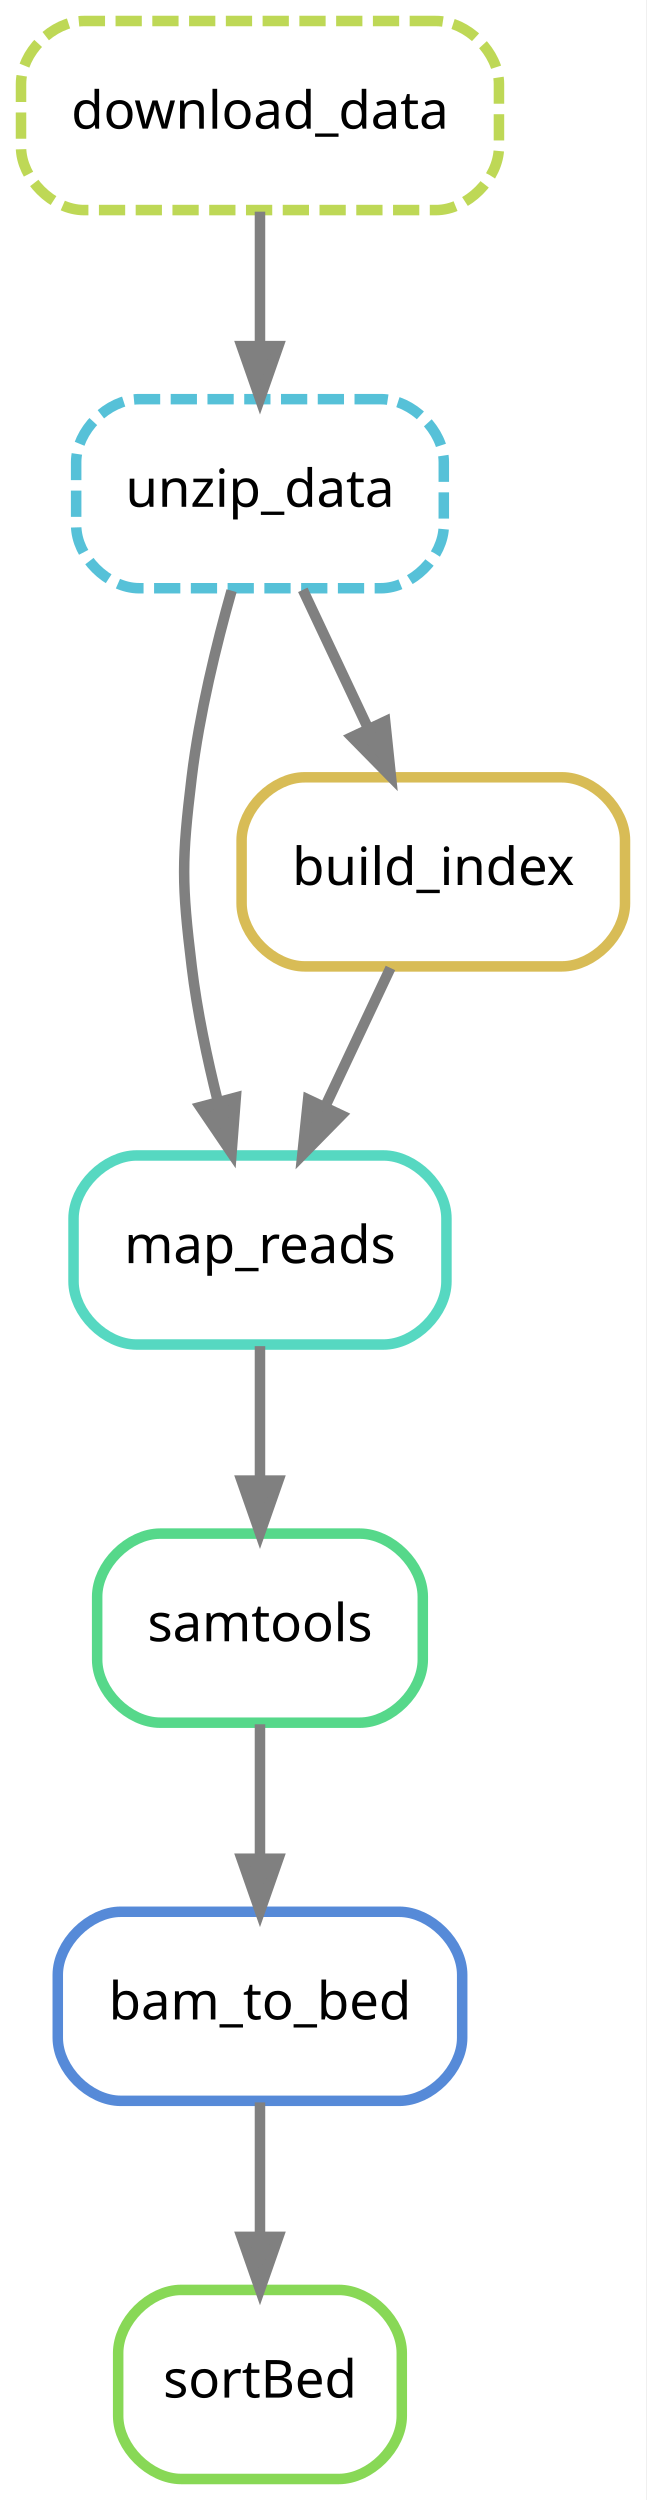
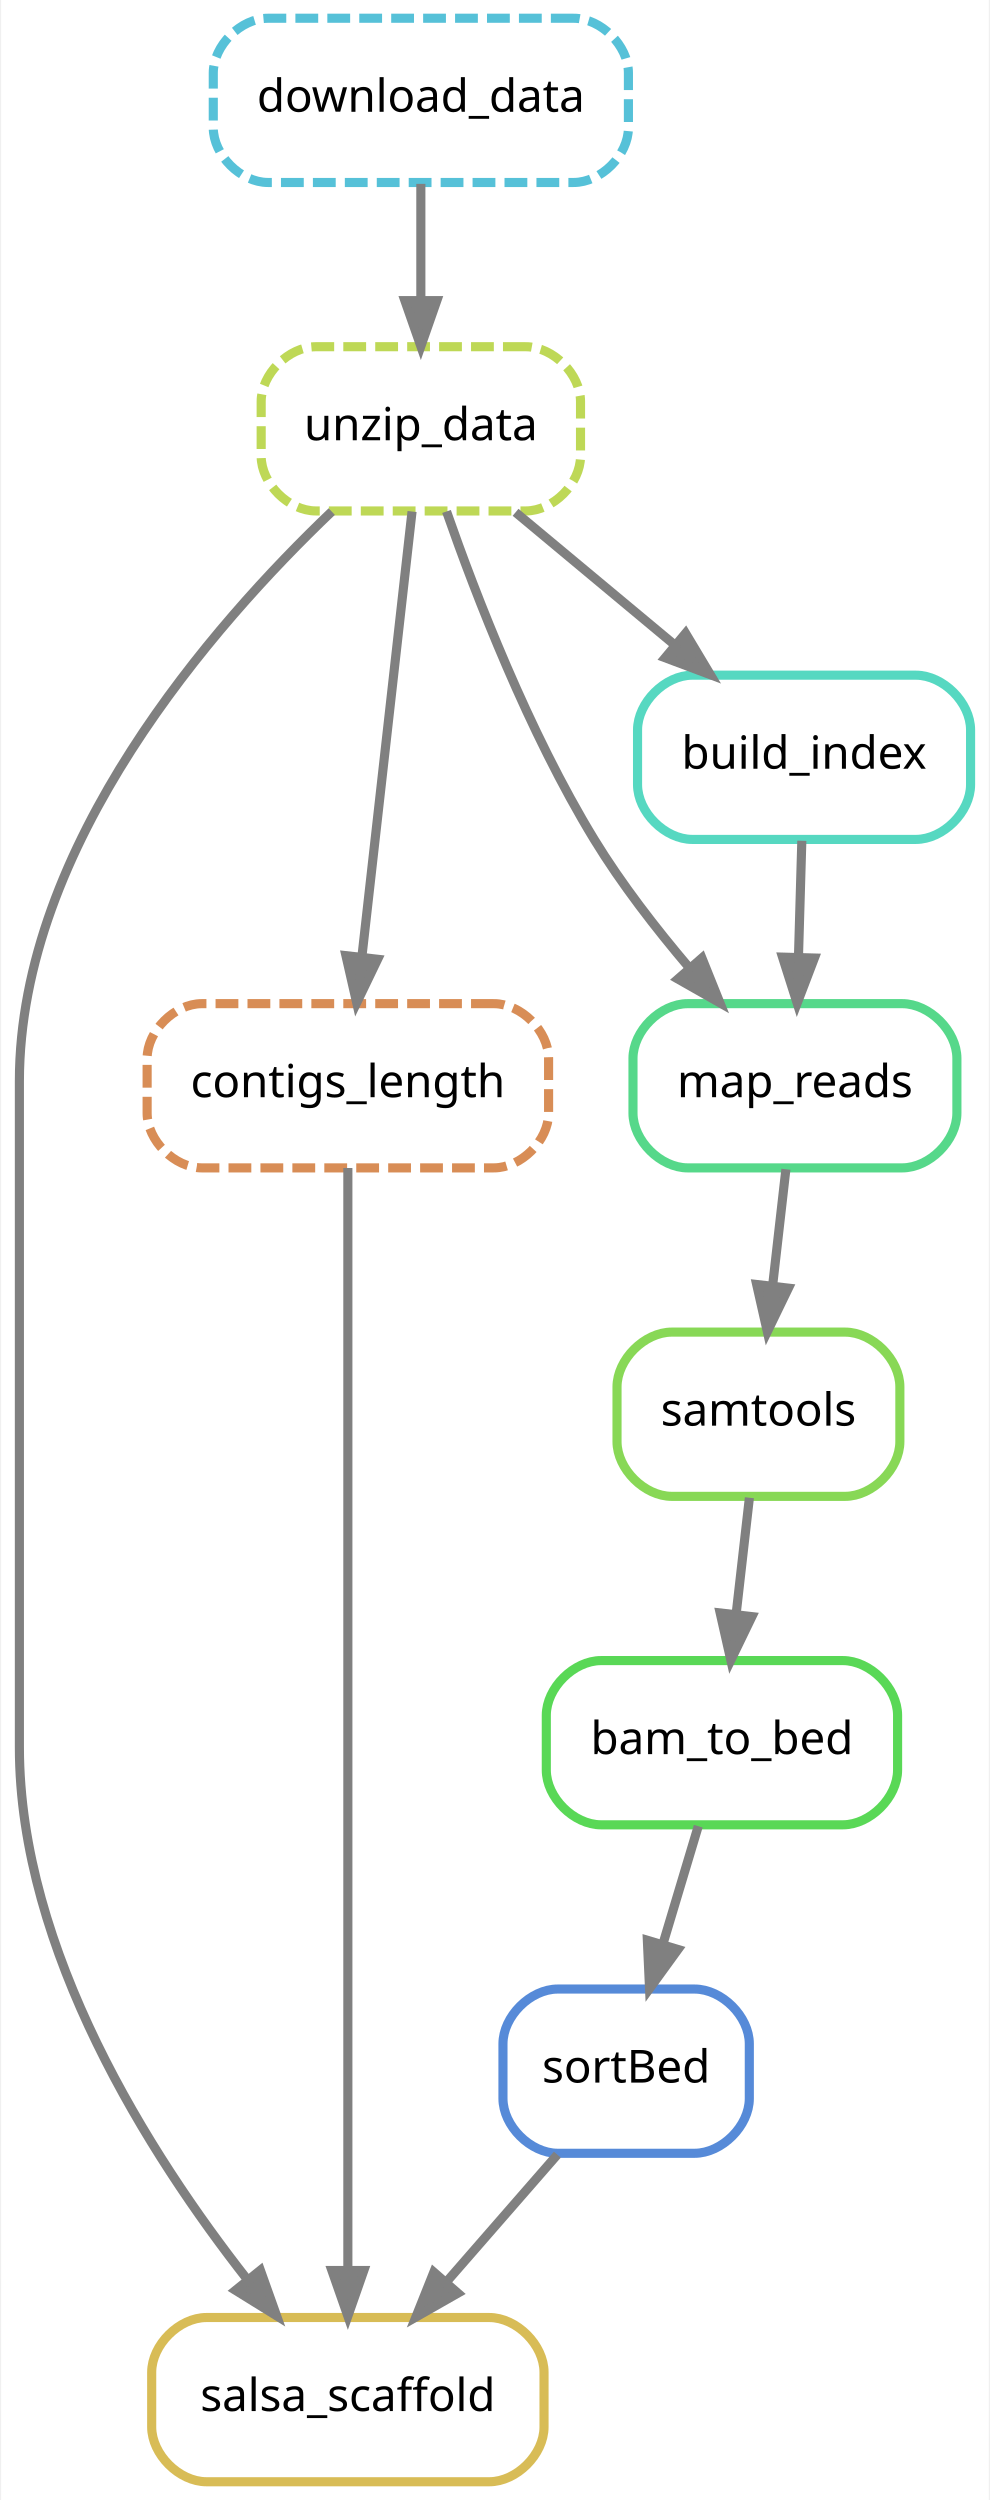
- <svg xmlns="http://www.w3.org/2000/svg" width="123pt" height="476pt" viewBox="0.00 0.00 123.00 476.00">
-   <g id="graph0" class="graph" transform="scale(1 1) rotate(0) translate(4 472)">
-     <polygon fill="white" stroke="transparent" points="-4,4 -4,-472 119,-472 119,4 -4,4" />
+ <svg xmlns="http://www.w3.org/2000/svg" width="217pt" height="548pt" viewBox="0.00 0.00 216.50 548.00">
+   <g id="graph0" class="graph" transform="scale(1 1) rotate(0) translate(4 544)">
+     <polygon fill="white" stroke="transparent" points="-4,4 -4,-544 212.5,-544 212.5,4 -4,4" />
    <g id="node1" class="node">
-       <path fill="none" stroke="#88d856" stroke-width="2" d="M60.5,-36C60.5,-36 30.5,-36 30.5,-36 24.5,-36 18.5,-30 18.5,-24 18.5,-24 18.5,-12 18.5,-12 18.5,-6 24.5,0 30.5,0 30.5,0 60.5,0 60.5,0 66.5,0 72.5,-6 72.5,-12 72.5,-12 72.5,-24 72.5,-24 72.5,-30 66.5,-36 60.5,-36" />
-       <text text-anchor="middle" x="45.5" y="-15.5" font-family="sans" font-size="10.00">sortBed</text>
+       <path fill="none" stroke="#d8bc56" stroke-width="2" d="M103,-36C103,-36 41,-36 41,-36 35,-36 29,-30 29,-24 29,-24 29,-12 29,-12 29,-6 35,0 41,0 41,0 103,0 103,0 109,0 115,-6 115,-12 115,-12 115,-24 115,-24 115,-30 109,-36 103,-36" />
+       <text text-anchor="middle" x="72" y="-15.5" font-family="sans" font-size="10.00">salsa_scaffold</text>
    </g>
    <g id="node2" class="node">
-       <path fill="none" stroke="#568ad8" stroke-width="2" d="M72,-108C72,-108 19,-108 19,-108 13,-108 7,-102 7,-96 7,-96 7,-84 7,-84 7,-78 13,-72 19,-72 19,-72 72,-72 72,-72 78,-72 84,-78 84,-84 84,-84 84,-96 84,-96 84,-102 78,-108 72,-108" />
-       <text text-anchor="middle" x="45.5" y="-87.5" font-family="sans" font-size="10.00">bam_to_bed</text>
+       <path fill="none" stroke="#bed856" stroke-width="2" stroke-dasharray="5,2" d="M111,-468C111,-468 65,-468 65,-468 59,-468 53,-462 53,-456 53,-456 53,-444 53,-444 53,-438 59,-432 65,-432 65,-432 111,-432 111,-432 117,-432 123,-438 123,-444 123,-444 123,-456 123,-456 123,-462 117,-468 111,-468" />
+       <text text-anchor="middle" x="88" y="-447.5" font-family="sans" font-size="10.00">unzip_data</text>
    </g>
    <g id="edge1" class="edge">
-       <path fill="none" stroke="grey" stroke-width="2" d="M45.5,-71.7C45.5,-63.98 45.5,-54.71 45.5,-46.11" />
-       <polygon fill="grey" stroke="grey" stroke-width="2" points="49,-46.1 45.5,-36.1 42,-46.1 49,-46.1" />
+       <path fill="none" stroke="grey" stroke-width="2" d="M68.47,-431.86C42.54,-407.11 0,-358.63 0,-307 0,-307 0,-307 0,-161 0,-116.35 28.66,-71.52 49.82,-44.51" />
+       <polygon fill="grey" stroke="grey" stroke-width="2" points="52.82,-46.36 56.38,-36.38 47.37,-41.96 52.82,-46.36" />
+     </g>
+     <g id="node4" class="node">
+       <path fill="none" stroke="#d88d56" stroke-width="2" stroke-dasharray="5,2" d="M104,-324C104,-324 40,-324 40,-324 34,-324 28,-318 28,-312 28,-312 28,-300 28,-300 28,-294 34,-288 40,-288 40,-288 104,-288 104,-288 110,-288 116,-294 116,-300 116,-300 116,-312 116,-312 116,-318 110,-324 104,-324" />
+       <text text-anchor="middle" x="72" y="-303.5" font-family="sans" font-size="10.00">contigs_length</text>
+     </g>
+     <g id="edge5" class="edge">
+       <path fill="none" stroke="grey" stroke-width="2" d="M86.07,-431.87C83.34,-407.67 78.33,-363.21 75.09,-334.39" />
+       <polygon fill="grey" stroke="grey" stroke-width="2" points="78.53,-333.73 73.94,-324.19 71.58,-334.52 78.53,-333.73" />
+     </g>
+     <g id="node8" class="node">
+       <path fill="none" stroke="#56d88a" stroke-width="2" d="M193.5,-324C193.5,-324 146.5,-324 146.5,-324 140.5,-324 134.5,-318 134.5,-312 134.5,-312 134.5,-300 134.5,-300 134.5,-294 140.5,-288 146.5,-288 146.5,-288 193.5,-288 193.5,-288 199.5,-288 205.5,-294 205.5,-300 205.5,-300 205.5,-312 205.5,-312 205.5,-318 199.5,-324 193.5,-324" />
+       <text text-anchor="middle" x="170" y="-303.5" font-family="sans" font-size="10.00">map_reads</text>
+     </g>
+     <g id="edge10" class="edge">
+       <path fill="none" stroke="grey" stroke-width="2" d="M93.63,-431.89C100.08,-413.43 111.64,-383.52 126,-360 131.95,-350.25 139.58,-340.41 146.82,-331.89" />
+       <polygon fill="grey" stroke="grey" stroke-width="2" points="149.61,-334 153.56,-324.17 144.34,-329.4 149.61,-334" />
+     </g>
+     <g id="node9" class="node">
+       <path fill="none" stroke="#56d8c1" stroke-width="2" d="M196.5,-396C196.5,-396 147.5,-396 147.5,-396 141.5,-396 135.5,-390 135.5,-384 135.5,-384 135.5,-372 135.5,-372 135.5,-366 141.5,-360 147.5,-360 147.5,-360 196.5,-360 196.5,-360 202.5,-360 208.5,-366 208.5,-372 208.5,-372 208.5,-384 208.5,-384 208.5,-390 202.5,-396 196.5,-396" />
+       <text text-anchor="middle" x="172" y="-375.5" font-family="sans" font-size="10.00">build_index</text>
+     </g>
+     <g id="edge11" class="edge">
+       <path fill="none" stroke="grey" stroke-width="2" d="M108.76,-431.7C119.24,-422.97 132.11,-412.24 143.5,-402.75" />
+       <polygon fill="grey" stroke="grey" stroke-width="2" points="146.03,-405.19 151.47,-396.1 141.55,-399.82 146.03,-405.19" />
    </g>
    <g id="node3" class="node">
-       <path fill="none" stroke="#56d88a" stroke-width="2" d="M64.5,-180C64.5,-180 26.5,-180 26.5,-180 20.5,-180 14.5,-174 14.5,-168 14.5,-168 14.5,-156 14.5,-156 14.5,-150 20.5,-144 26.5,-144 26.5,-144 64.5,-144 64.5,-144 70.5,-144 76.5,-150 76.5,-156 76.5,-156 76.5,-168 76.5,-168 76.5,-174 70.5,-180 64.5,-180" />
-       <text text-anchor="middle" x="45.5" y="-159.5" font-family="sans" font-size="10.00">samtools</text>
+       <path fill="none" stroke="#56c1d8" stroke-width="2" stroke-dasharray="5,2" d="M121.5,-540C121.5,-540 54.5,-540 54.5,-540 48.5,-540 42.5,-534 42.5,-528 42.5,-528 42.5,-516 42.5,-516 42.5,-510 48.5,-504 54.5,-504 54.5,-504 121.5,-504 121.5,-504 127.5,-504 133.5,-510 133.5,-516 133.5,-516 133.5,-528 133.5,-528 133.5,-534 127.5,-540 121.5,-540" />
+       <text text-anchor="middle" x="88" y="-519.5" font-family="sans" font-size="10.00">download_data</text>
+     </g>
+     <g id="edge4" class="edge">
+       <path fill="none" stroke="grey" stroke-width="2" d="M88,-503.7C88,-495.98 88,-486.71 88,-478.11" />
+       <polygon fill="grey" stroke="grey" stroke-width="2" points="91.5,-478.1 88,-468.1 84.5,-478.1 91.5,-478.1" />
    </g>
    <g id="edge2" class="edge">
-       <path fill="none" stroke="grey" stroke-width="2" d="M45.5,-143.7C45.5,-135.98 45.5,-126.71 45.5,-118.11" />
-       <polygon fill="grey" stroke="grey" stroke-width="2" points="49,-118.1 45.5,-108.1 42,-118.1 49,-118.1" />
+       <path fill="none" stroke="grey" stroke-width="2" d="M72,-287.97C72,-240.29 72,-105.18 72,-46.63" />
+       <polygon fill="grey" stroke="grey" stroke-width="2" points="75.5,-46.31 72,-36.31 68.5,-46.31 75.5,-46.31" />
    </g>
-     <g id="node4" class="node">
-       <path fill="none" stroke="#56d8c1" stroke-width="2" d="M69,-252C69,-252 22,-252 22,-252 16,-252 10,-246 10,-240 10,-240 10,-228 10,-228 10,-222 16,-216 22,-216 22,-216 69,-216 69,-216 75,-216 81,-222 81,-228 81,-228 81,-240 81,-240 81,-246 75,-252 69,-252" />
-       <text text-anchor="middle" x="45.5" y="-231.5" font-family="sans" font-size="10.00">map_reads</text>
+     <g id="node5" class="node">
+       <path fill="none" stroke="#568ad8" stroke-width="2" d="M148,-108C148,-108 118,-108 118,-108 112,-108 106,-102 106,-96 106,-96 106,-84 106,-84 106,-78 112,-72 118,-72 118,-72 148,-72 148,-72 154,-72 160,-78 160,-84 160,-84 160,-96 160,-96 160,-102 154,-108 148,-108" />
+       <text text-anchor="middle" x="133" y="-87.5" font-family="sans" font-size="10.00">sortBed</text>
    </g>
    <g id="edge3" class="edge">
-       <path fill="none" stroke="grey" stroke-width="2" d="M45.5,-215.7C45.5,-207.98 45.5,-198.71 45.5,-190.11" />
-       <polygon fill="grey" stroke="grey" stroke-width="2" points="49,-190.1 45.5,-180.1 42,-190.1 49,-190.1" />
-     </g>
-     <g id="node5" class="node">
-       <path fill="none" stroke="#d8bc56" stroke-width="2" d="M103,-324C103,-324 54,-324 54,-324 48,-324 42,-318 42,-312 42,-312 42,-300 42,-300 42,-294 48,-288 54,-288 54,-288 103,-288 103,-288 109,-288 115,-294 115,-300 115,-300 115,-312 115,-312 115,-318 109,-324 103,-324" />
-       <text text-anchor="middle" x="78.5" y="-303.5" font-family="sans" font-size="10.00">build_index</text>
-     </g>
-     <g id="edge4" class="edge">
-       <path fill="none" stroke="grey" stroke-width="2" d="M70.34,-287.7C66.59,-279.73 62.05,-270.1 57.88,-261.26" />
-       <polygon fill="grey" stroke="grey" stroke-width="2" points="60.99,-259.66 53.56,-252.1 54.66,-262.64 60.99,-259.66" />
+       <path fill="none" stroke="grey" stroke-width="2" d="M117.92,-71.7C110.61,-63.3 101.69,-53.07 93.66,-43.86" />
+       <polygon fill="grey" stroke="grey" stroke-width="2" points="96.11,-41.34 86.91,-36.1 90.84,-45.94 96.11,-41.34" />
    </g>
    <g id="node6" class="node">
-       <path fill="none" stroke="#56c1d8" stroke-width="2" stroke-dasharray="5,2" d="M68.5,-396C68.5,-396 22.5,-396 22.5,-396 16.5,-396 10.5,-390 10.5,-384 10.5,-384 10.5,-372 10.5,-372 10.5,-366 16.5,-360 22.5,-360 22.5,-360 68.5,-360 68.5,-360 74.5,-360 80.5,-366 80.5,-372 80.5,-372 80.5,-384 80.5,-384 80.5,-390 74.5,-396 68.5,-396" />
-       <text text-anchor="middle" x="45.5" y="-375.5" font-family="sans" font-size="10.00">unzip_data</text>
-     </g>
-     <g id="edge5" class="edge">
-       <path fill="none" stroke="grey" stroke-width="2" d="M40.09,-359.53C37.2,-349.29 33.95,-336.04 32.5,-324 30.58,-308.12 30.58,-303.88 32.5,-288 33.52,-279.53 35.43,-270.47 37.48,-262.28" />
-       <polygon fill="grey" stroke="grey" stroke-width="2" points="40.9,-263.03 40.09,-252.47 34.14,-261.23 40.9,-263.03" />
+       <path fill="none" stroke="#59d856" stroke-width="2" d="M180.5,-180C180.5,-180 127.5,-180 127.5,-180 121.5,-180 115.5,-174 115.5,-168 115.5,-168 115.5,-156 115.5,-156 115.5,-150 121.5,-144 127.5,-144 127.5,-144 180.5,-144 180.5,-144 186.5,-144 192.5,-150 192.5,-156 192.5,-156 192.5,-168 192.5,-168 192.5,-174 186.5,-180 180.5,-180" />
+       <text text-anchor="middle" x="154" y="-159.5" font-family="sans" font-size="10.00">bam_to_bed</text>
    </g>
    <g id="edge6" class="edge">
-       <path fill="none" stroke="grey" stroke-width="2" d="M53.66,-359.7C57.41,-351.73 61.95,-342.1 66.12,-333.26" />
-       <polygon fill="grey" stroke="grey" stroke-width="2" points="69.34,-334.64 70.44,-324.1 63.01,-331.66 69.34,-334.64" />
+       <path fill="none" stroke="grey" stroke-width="2" d="M148.81,-143.7C146.47,-135.9 143.65,-126.51 141.05,-117.83" />
+       <polygon fill="grey" stroke="grey" stroke-width="2" points="144.36,-116.68 138.13,-108.1 137.65,-118.69 144.36,-116.68" />
    </g>
    <g id="node7" class="node">
-       <path fill="none" stroke="#bed856" stroke-width="2" stroke-dasharray="5,2" d="M79,-468C79,-468 12,-468 12,-468 6,-468 0,-462 0,-456 0,-456 0,-444 0,-444 0,-438 6,-432 12,-432 12,-432 79,-432 79,-432 85,-432 91,-438 91,-444 91,-444 91,-456 91,-456 91,-462 85,-468 79,-468" />
-       <text text-anchor="middle" x="45.5" y="-447.5" font-family="sans" font-size="10.00">download_data</text>
+       <path fill="none" stroke="#88d856" stroke-width="2" d="M181,-252C181,-252 143,-252 143,-252 137,-252 131,-246 131,-240 131,-240 131,-228 131,-228 131,-222 137,-216 143,-216 143,-216 181,-216 181,-216 187,-216 193,-222 193,-228 193,-228 193,-240 193,-240 193,-246 187,-252 181,-252" />
+       <text text-anchor="middle" x="162" y="-231.5" font-family="sans" font-size="10.00">samtools</text>
    </g>
    <g id="edge7" class="edge">
-       <path fill="none" stroke="grey" stroke-width="2" d="M45.5,-431.7C45.5,-423.98 45.5,-414.71 45.5,-406.11" />
-       <polygon fill="grey" stroke="grey" stroke-width="2" points="49,-406.1 45.5,-396.1 42,-406.1 49,-406.1" />
+       <path fill="none" stroke="grey" stroke-width="2" d="M160.02,-215.7C159.14,-207.98 158.08,-198.71 157.1,-190.11" />
+       <polygon fill="grey" stroke="grey" stroke-width="2" points="160.57,-189.64 155.95,-180.1 153.61,-190.44 160.57,-189.64" />
+     </g>
+     <g id="edge8" class="edge">
+       <path fill="none" stroke="grey" stroke-width="2" d="M168.02,-287.7C167.14,-279.98 166.08,-270.71 165.1,-262.11" />
+       <polygon fill="grey" stroke="grey" stroke-width="2" points="168.57,-261.64 163.95,-252.1 161.61,-262.44 168.57,-261.64" />
+     </g>
+     <g id="edge9" class="edge">
+       <path fill="none" stroke="grey" stroke-width="2" d="M171.51,-359.7C171.29,-351.98 171.02,-342.71 170.77,-334.11" />
+       <polygon fill="grey" stroke="grey" stroke-width="2" points="174.27,-334 170.49,-324.1 167.28,-334.2 174.27,-334" />
    </g>
  </g>
</svg>
